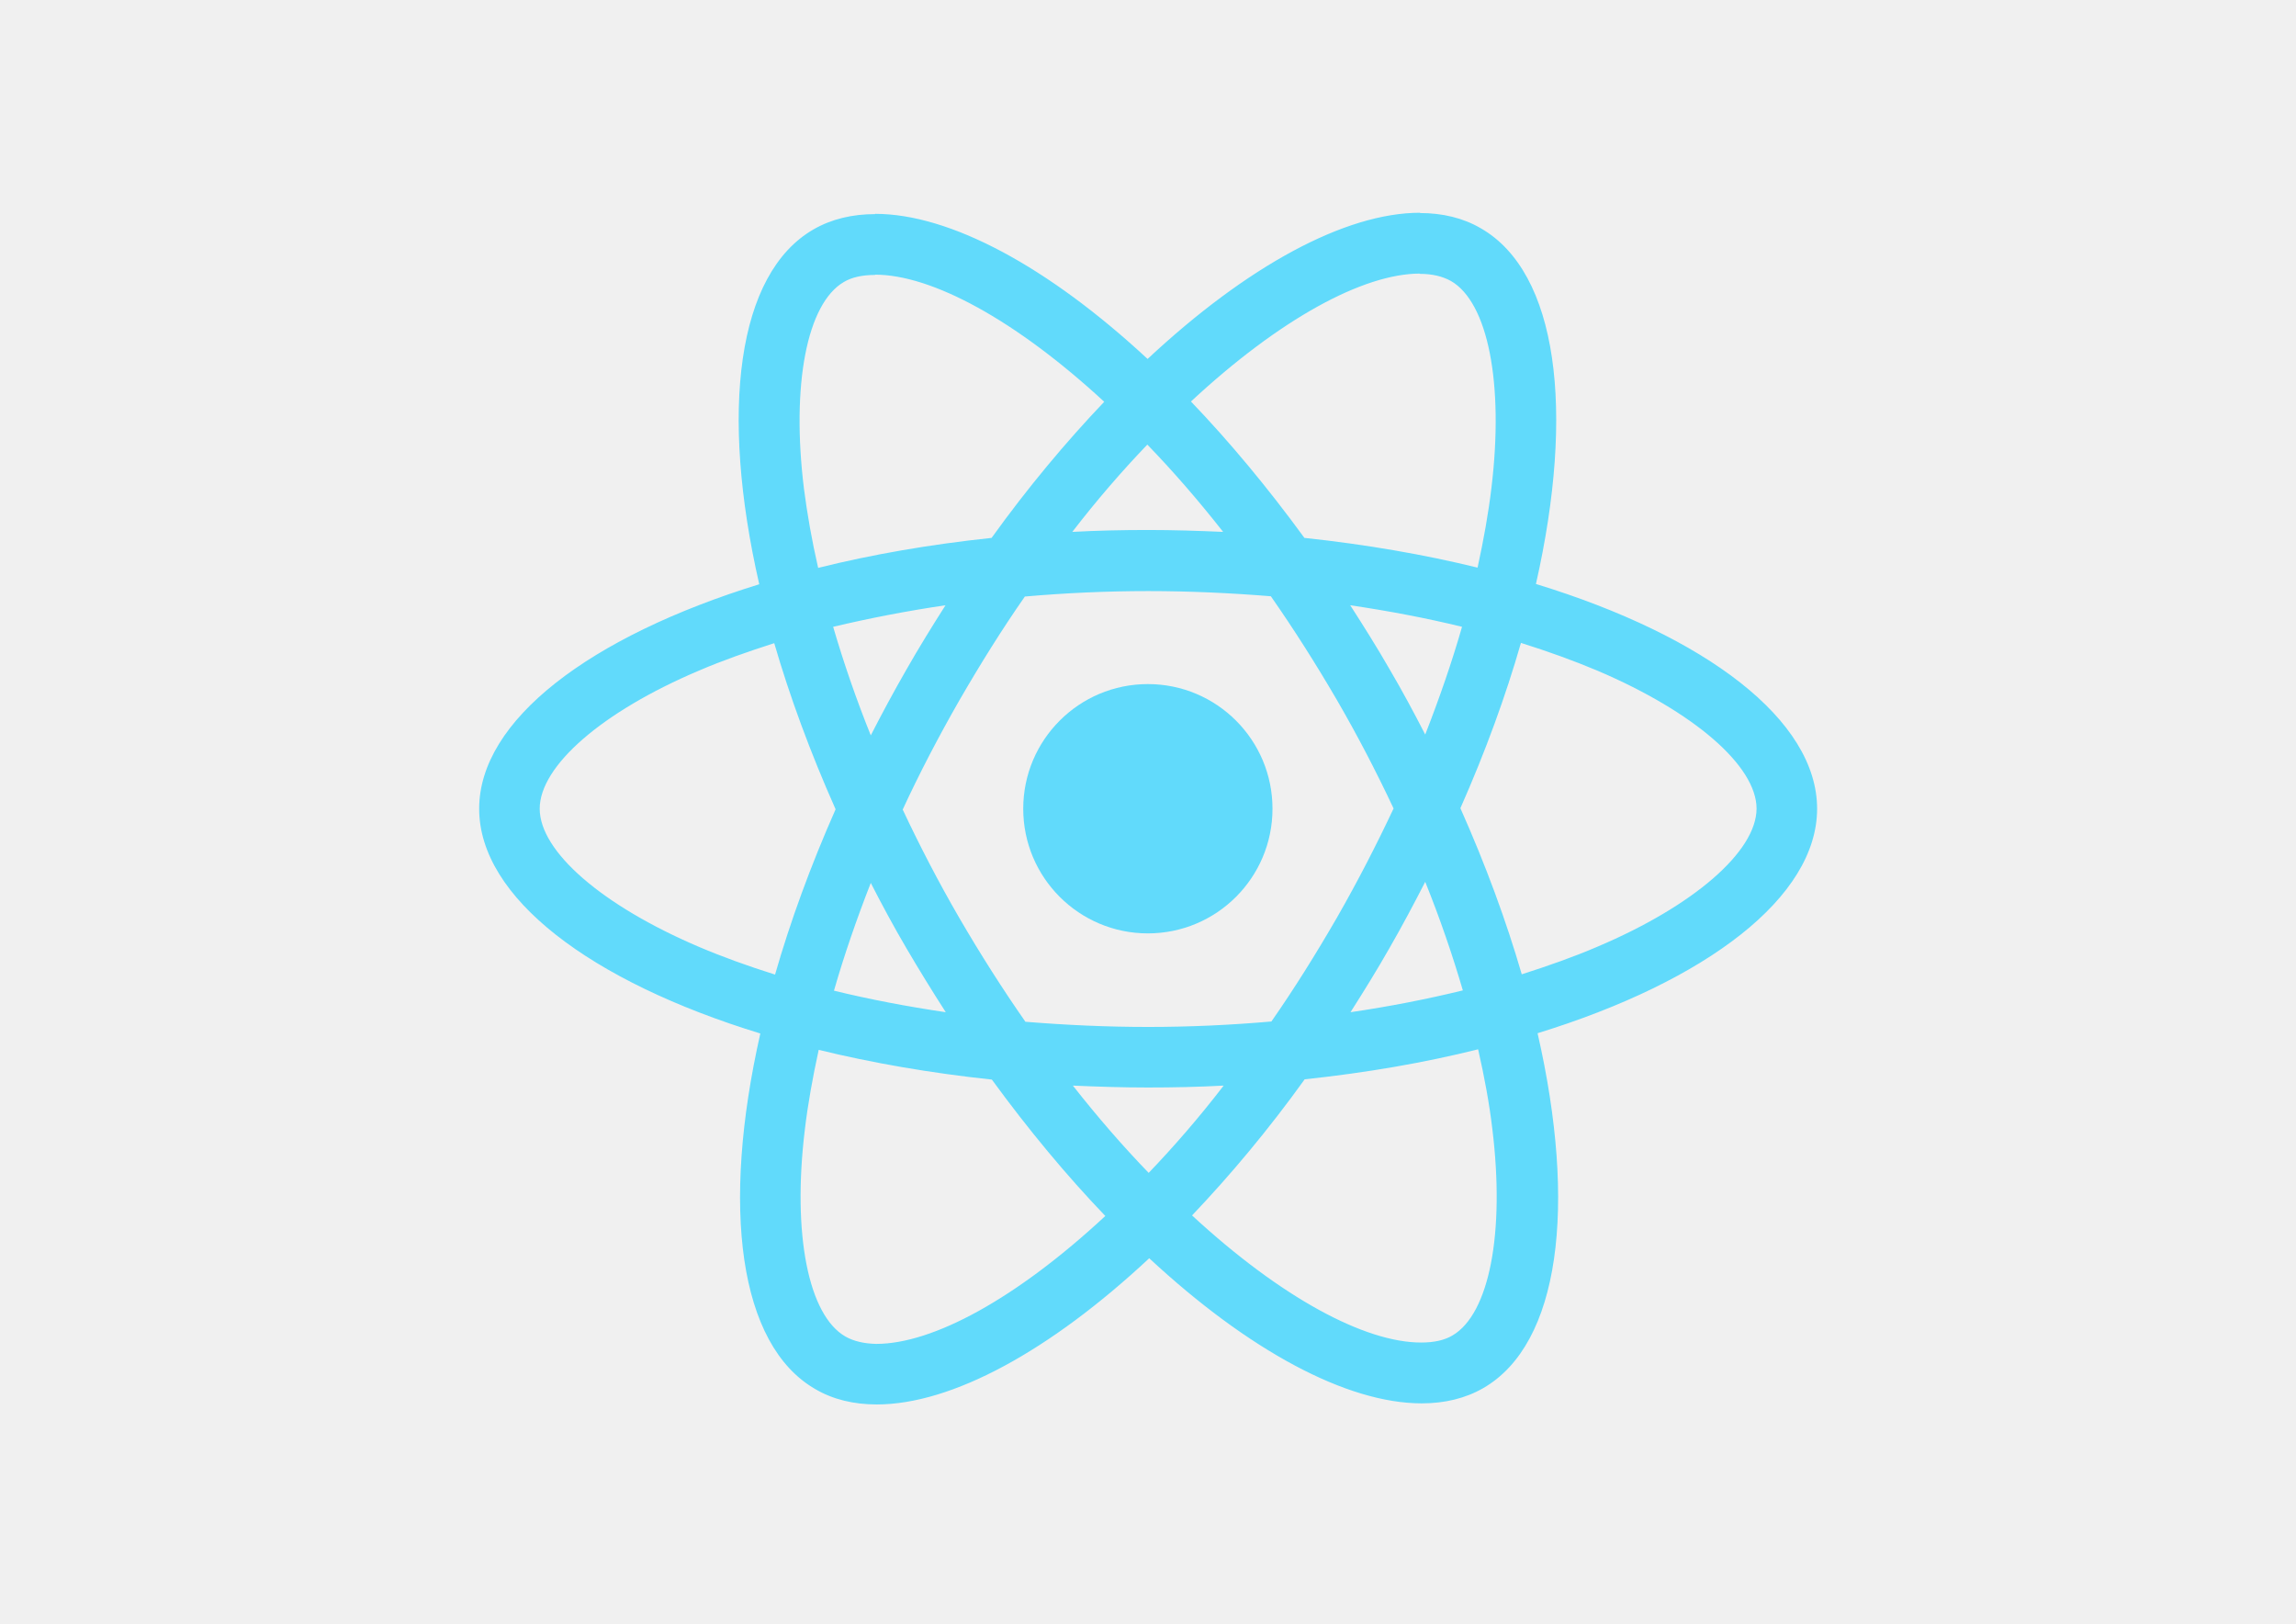
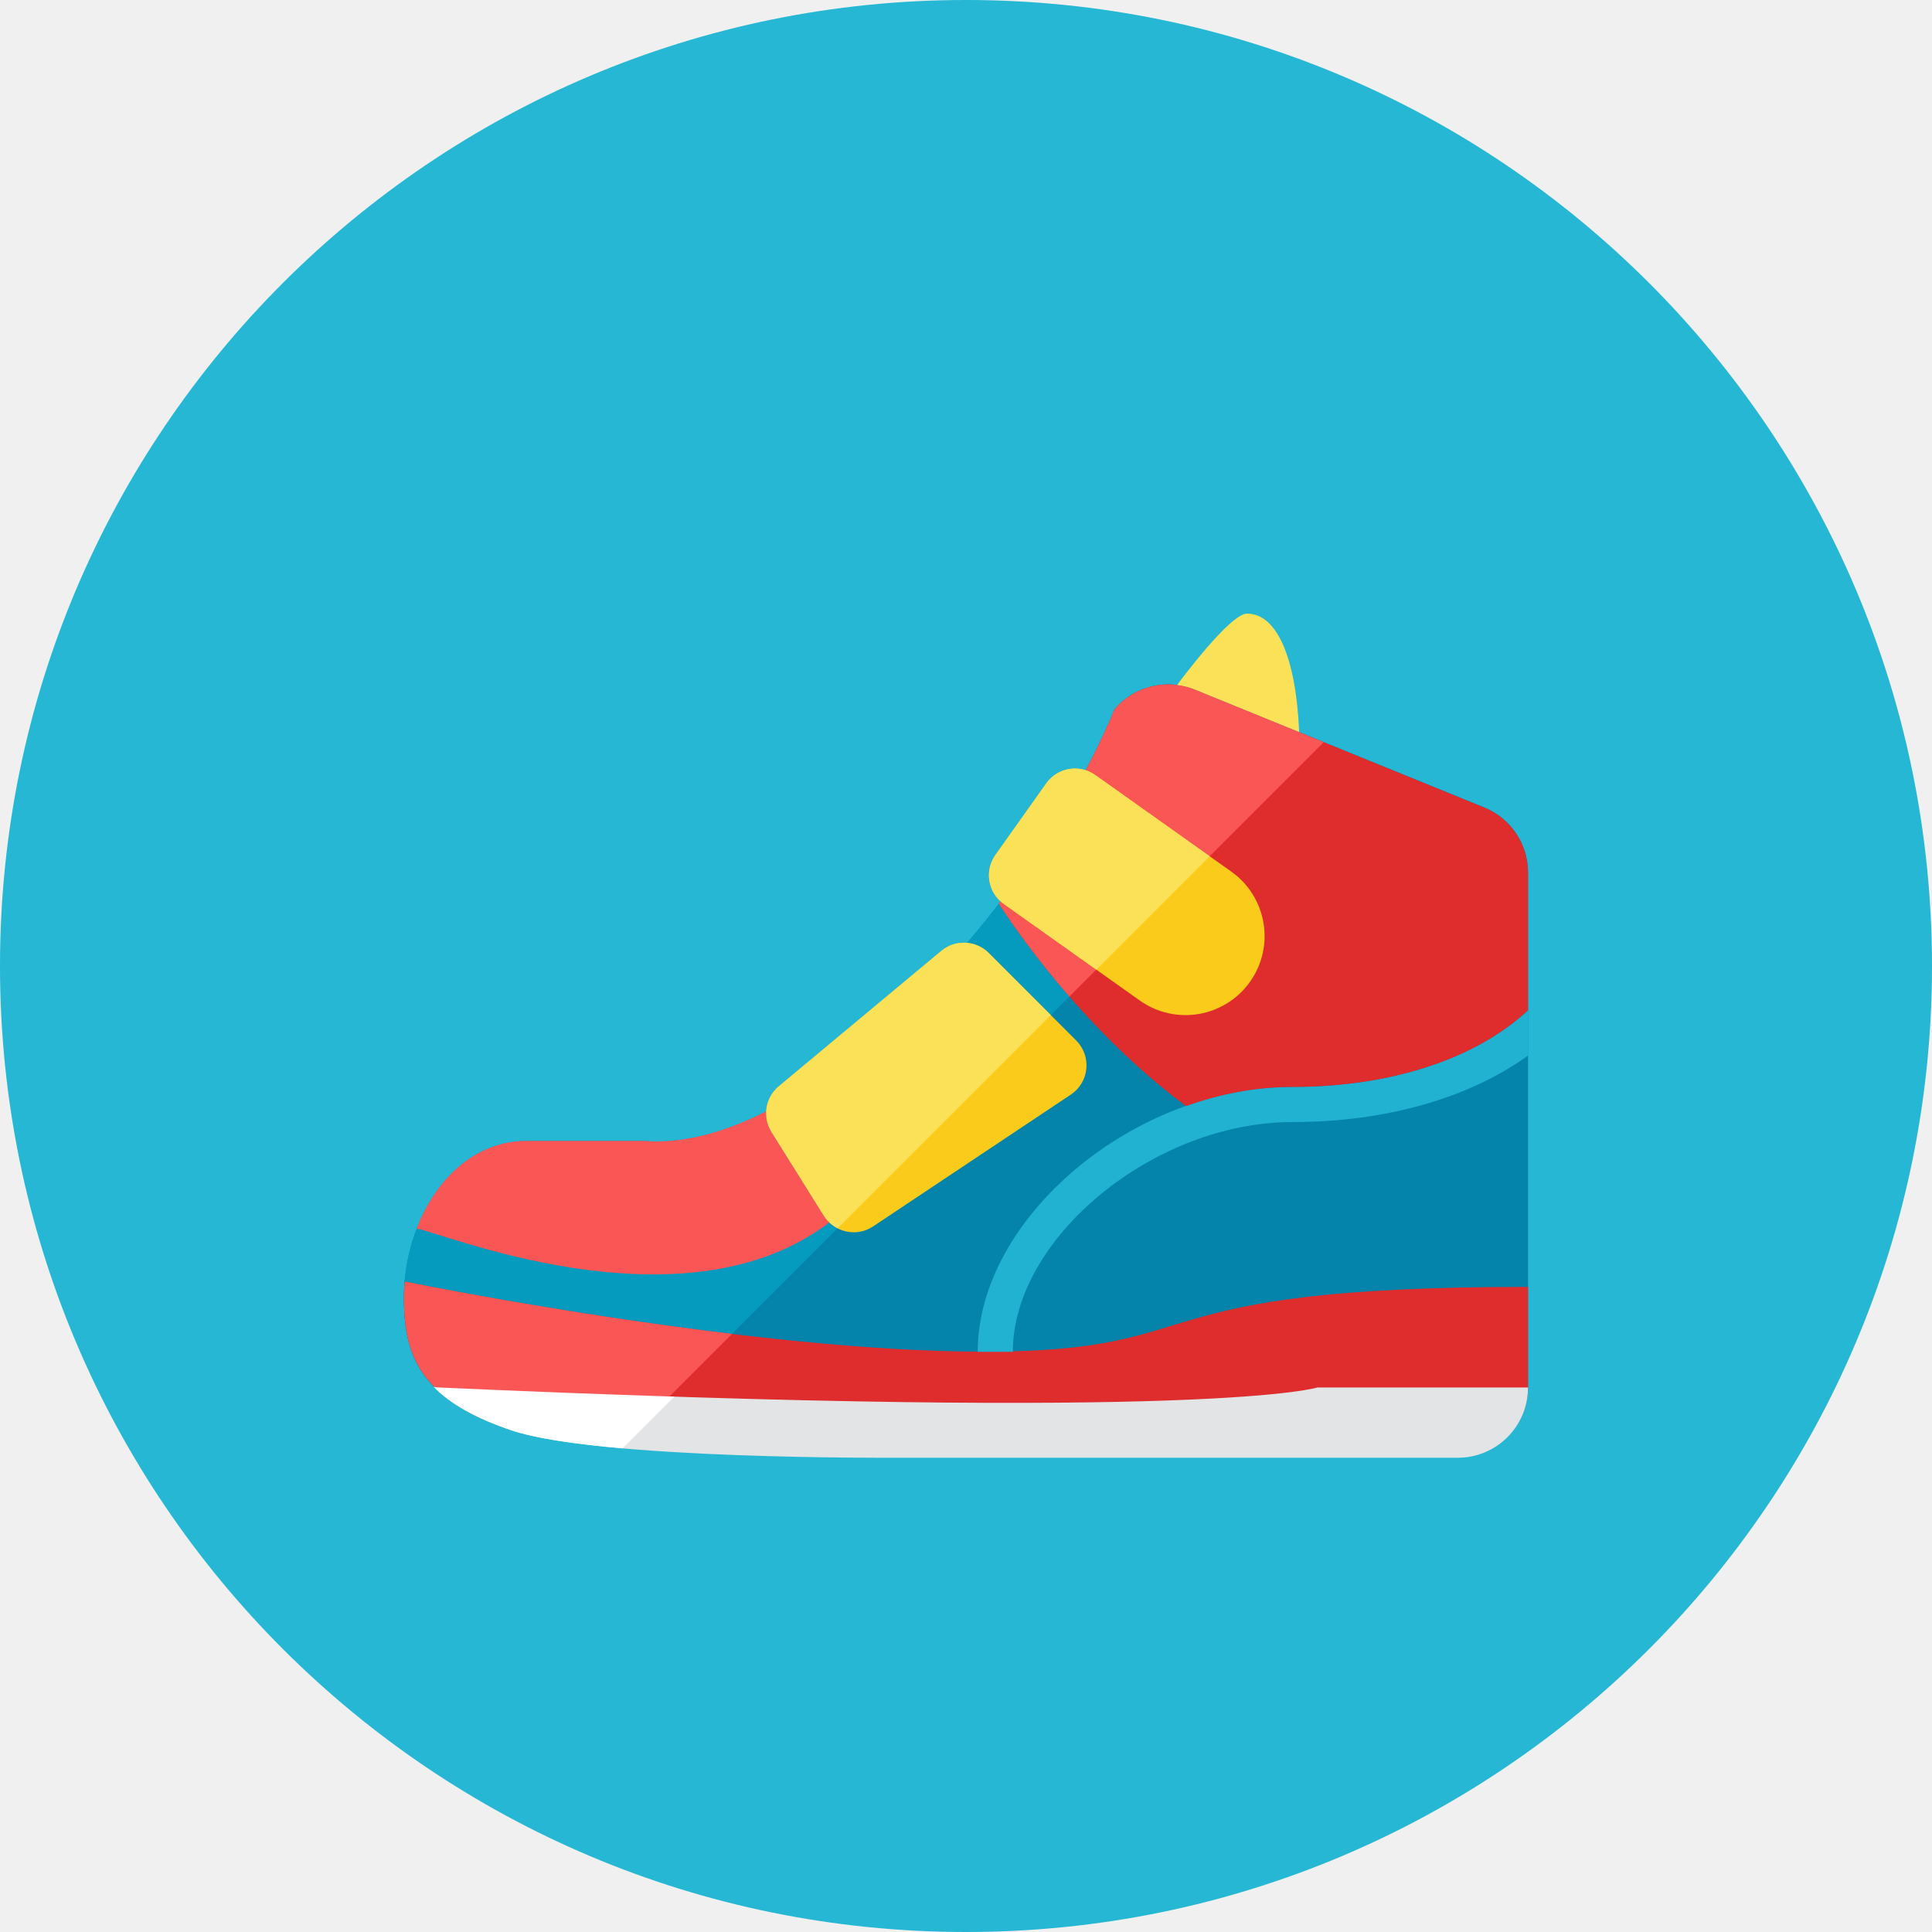
- <svg xmlns="http://www.w3.org/2000/svg" viewBox="0 0 841.9 595.3">
-   <g fill="#61DAFB">
-     <path d="M666.3 296.5c0-32.5-40.7-63.3-103.1-82.4 14.4-63.6 8-114.2-20.2-130.4-6.5-3.8-14.1-5.6-22.4-5.6v22.3c4.6 0 8.3.9 11.4 2.6 13.6 7.8 19.5 37.5 14.9 75.7-1.1 9.4-2.9 19.3-5.1 29.4-19.6-4.8-41-8.5-63.5-10.9-13.5-18.5-27.5-35.3-41.6-50 32.6-30.3 63.2-46.9 84-46.9V78c-27.5 0-63.5 19.6-99.9 53.6-36.4-33.8-72.4-53.2-99.9-53.2v22.3c20.7 0 51.4 16.5 84 46.6-14 14.7-28 31.4-41.3 49.9-22.6 2.4-44 6.1-63.6 11-2.3-10-4-19.7-5.2-29-4.7-38.2 1.1-67.9 14.6-75.8 3-1.8 6.9-2.6 11.5-2.6V78.5c-8.4 0-16 1.8-22.6 5.6-28.1 16.2-34.4 66.7-19.9 130.1-62.2 19.2-102.7 49.9-102.7 82.3 0 32.5 40.7 63.3 103.1 82.4-14.4 63.6-8 114.2 20.2 130.4 6.5 3.8 14.1 5.6 22.5 5.6 27.5 0 63.5-19.6 99.9-53.6 36.4 33.8 72.4 53.2 99.9 53.2 8.4 0 16-1.8 22.6-5.6 28.1-16.2 34.4-66.7 19.9-130.1 62-19.1 102.5-49.9 102.5-82.3zm-130.2-66.7c-3.7 12.9-8.3 26.2-13.5 39.5-4.1-8-8.4-16-13.1-24-4.6-8-9.5-15.8-14.4-23.4 14.2 2.1 27.9 4.7 41 7.9zm-45.8 106.5c-7.8 13.5-15.8 26.3-24.1 38.2-14.9 1.3-30 2-45.2 2-15.1 0-30.2-.7-45-1.9-8.3-11.9-16.4-24.6-24.2-38-7.6-13.1-14.5-26.4-20.8-39.8 6.2-13.4 13.2-26.8 20.7-39.9 7.8-13.5 15.8-26.3 24.1-38.2 14.9-1.3 30-2 45.2-2 15.1 0 30.2.7 45 1.9 8.3 11.9 16.4 24.6 24.2 38 7.6 13.1 14.5 26.4 20.8 39.8-6.3 13.4-13.2 26.8-20.7 39.9zm32.3-13c5.4 13.4 10 26.8 13.8 39.8-13.1 3.2-26.9 5.9-41.2 8 4.9-7.7 9.8-15.6 14.4-23.7 4.6-8 8.9-16.1 13-24.1zM421.2 430c-9.3-9.6-18.6-20.3-27.8-32 9 .4 18.2.7 27.5.7 9.4 0 18.7-.2 27.8-.7-9 11.7-18.3 22.4-27.5 32zm-74.4-58.9c-14.2-2.1-27.9-4.7-41-7.9 3.7-12.9 8.3-26.2 13.5-39.5 4.1 8 8.4 16 13.1 24 4.7 8 9.5 15.8 14.4 23.4zM420.7 163c9.3 9.6 18.6 20.3 27.8 32-9-.4-18.2-.7-27.5-.7-9.4 0-18.7.2-27.8.7 9-11.7 18.3-22.4 27.5-32zm-74 58.9c-4.9 7.7-9.8 15.6-14.4 23.7-4.6 8-8.9 16-13 24-5.4-13.4-10-26.8-13.8-39.8 13.1-3.1 26.9-5.8 41.2-7.9zm-90.5 125.2c-35.4-15.1-58.3-34.9-58.3-50.6 0-15.7 22.9-35.6 58.3-50.6 8.6-3.7 18-7 27.7-10.1 5.7 19.6 13.2 40 22.5 60.9-9.2 20.8-16.6 41.1-22.2 60.6-9.9-3.1-19.3-6.5-28-10.2zM310 490c-13.6-7.8-19.5-37.5-14.9-75.7 1.1-9.4 2.9-19.3 5.1-29.4 19.6 4.8 41 8.5 63.5 10.9 13.5 18.5 27.5 35.3 41.6 50-32.6 30.3-63.2 46.9-84 46.9-4.5-.1-8.3-1-11.3-2.7zm237.2-76.2c4.7 38.2-1.1 67.9-14.6 75.8-3 1.8-6.9 2.6-11.5 2.6-20.7 0-51.4-16.5-84-46.6 14-14.7 28-31.4 41.3-49.9 22.6-2.4 44-6.1 63.6-11 2.3 10.1 4.1 19.8 5.2 29.1zm38.5-66.7c-8.6 3.7-18 7-27.7 10.1-5.7-19.6-13.2-40-22.5-60.9 9.2-20.8 16.6-41.1 22.2-60.6 9.9 3.1 19.3 6.5 28.1 10.2 35.4 15.1 58.3 34.9 58.3 50.6-.1 15.7-23 35.6-58.4 50.6zM320.8 78.4z" />
-     <circle cx="420.9" cy="296.5" r="45.7" />
-     <path d="M520.5 78.1z" />
+ <svg xmlns="http://www.w3.org/2000/svg" height="110px" style="enable-background:new 0 0 110 110;" version="1.0" viewBox="0 0 110 110" width="110px" xml:space="preserve">
+   <g id="Artboard" />
+   <g id="Multicolor">
+     <circle cx="55" cy="55" r="55" style="fill:#25B7D3;" />
+     <g>
+       <g>
+         <path d="M84.486,45.962L68,39.254c-1.59-0.636-3.408-0.189-4.522,1.111     c-4.506,10.943-17.358,25.359-26.793,24.603H30c-4.283,0-7,4.577-7,8.86v0.14c0,3.44,1.137,5.752,6.089,7.435     C34.063,83.093,51,82.968,51,82.968h32c2.209,0,4-1.791,4-4v-4v-24v-1.292C87,48.04,86.005,46.57,84.486,45.962z" style="fill:#0484AB;" />
+       </g>
+       <g>
+         <path d="M68,39.254c-1.59-0.636-3.408-0.189-4.522,1.111c-4.506,10.943-17.358,25.359-26.793,24.603H30     c-4.283,0-7,4.577-7,8.86v0.14c0,3.44,1.137,5.752,6.089,7.435c1.35,0.458,3.583,0.783,6.118,1.013L75.37,42.253L68,39.254z" style="fill:#059BBF;" />
+       </g>
+       <g>
+         <path d="M87,73.27c-23,0-17.5,3.688-31,3.688c-13.121,0-31.905-3.777-32.95-3.99     c-0.031,0.276-0.05,0.558-0.05,0.85v0.14c0,3.44,1.137,5.752,6.089,7.435C34.063,83.083,51,82.958,51,82.958h32     c2.209,0,4-1.791,4-4V73.27z" style="fill:#DF2C2C;" />
+       </g>
+       <g>
+         <path d="M87,78.998c0,2.21-1.79,4-4,4H51c0,0-16.94,0.12-21.91-1.57c-2.06-0.7-3.46-1.51-4.39-2.46     c0.1,0.01,0.199,0.026,0.3,0.03c44,1.97,50,0,50,0H87z" style="fill:#E2E4E5;" />
+       </g>
+       <g>
+         <path d="M23.051,72.968c-0.031,0.276-0.05,0.558-0.05,0.85v0.14c0,3.44,1.137,5.752,6.089,7.435     c1.351,0.459,3.589,0.784,6.128,1.014l6.459-6.458C32.219,74.813,23.743,73.109,23.051,72.968z" style="fill:#FA5655;" />
+       </g>
+       <g>
+         <path d="M55.667,76.968h2c0-6.48,8.032-13.083,15.917-13.083c5.325,0,10.071-1.369,13.417-3.788v-2.58     c-2.97,2.773-7.819,4.368-13.417,4.368C64.542,61.885,55.667,69.356,55.667,76.968z" style="fill:#21B2D1;" />
+       </g>
+       <g>
+         <path d="M44.341,61.851c-0.768,0.64-0.945,1.749-0.416,2.596l2.984,4.774     c0.287,0.458,0.746,0.781,1.275,0.895s1.081,0.009,1.53-0.291l11.256-7.504c0.499-0.332,0.822-0.871,0.881-1.467     c0.059-0.596-0.152-1.188-0.576-1.611l-4.983-4.983c-0.731-0.731-1.9-0.784-2.695-0.122L44.341,61.851z" style="fill:#FACB1B;" />
+       </g>
+       <g>
+         <path d="M87,49.676v7.84c-2.97,2.78-7.82,4.37-13.42,4.37c-2.06,0-4.11,0.39-6.05,1.09     c-6.14-4.53-10.24-10.87-10.66-11.53c2.81-3.63,5.14-7.54,6.6-11.08c1.12-1.3,2.94-1.75,4.53-1.11l16.48,6.71     C86,46.566,87,48.046,87,49.676z" style="fill:#DF2C2C;" />
+       </g>
+       <g>
+         <path d="M46.909,69.222l-2.984-4.774c-0.227-0.364-0.317-0.775-0.293-1.178     c-2.407,1.221-4.778,1.865-6.963,1.688h-6.68c-2.98,0-5.2,2.21-6.27,5c0.931,0,15.081,6.087,23.503-0.365     C47.105,69.482,46.996,69.361,46.909,69.222z" style="fill:#FA5655;" />
+       </g>
+       <g>
+         <path d="M56.292,54.26c-0.731-0.731-1.9-0.785-2.695-0.122l-9.257,7.713     c-0.768,0.64-0.945,1.749-0.416,2.597l2.984,4.774c0.192,0.308,0.467,0.547,0.784,0.71l12.136-12.136L56.292,54.26z" style="fill:#FBE158;" />
+       </g>
+       <g>
+         <path d="M68,39.256l5.97,2.431c-0.18-4.229-1.262-6.75-2.97-6.75c-0.974,0-3.835,3.869-3.986,4.074     C67.347,39.054,67.679,39.127,68,39.256z" style="fill:#FBE158;" />
+       </g>
+       <g>
+         <path d="M68,39.256c-1.59-0.64-3.41-0.19-4.53,1.11c-1.46,3.54-3.79,7.45-6.6,11.08     c0.24,0.377,1.682,2.606,4.016,5.292l14.482-14.481L68,39.256z" style="fill:#FA5655;" />
+       </g>
+       <g>
+         <path d="M25,78.998c-0.1-0.005-0.2-0.021-0.3-0.03c0.93,0.95,2.33,1.76,4.39,2.46     c1.391,0.473,3.722,0.804,6.355,1.036l2.946-2.946C34.367,79.388,29.935,79.219,25,78.998z" style="fill:#FFFFFF;" />
+       </g>
+       <g>
+         <path d="M71.169,55.901c-1.439,2.026-4.248,2.503-6.274,1.064l-7.746-5.5     c-0.901-0.64-1.112-1.888-0.473-2.789l2.895-4.077c0.64-0.901,1.888-1.112,2.789-0.473l7.746,5.5     C72.132,51.065,72.608,53.875,71.169,55.901z" style="fill:#FACB1B;" />
+       </g>
+       <g>
+         <path d="M62.36,44.126c-0.901-0.64-2.149-0.428-2.789,0.473l-2.895,4.077     c-0.64,0.9-0.428,2.149,0.473,2.789l5.269,3.742l6.455-6.455L62.36,44.126z" style="fill:#FBE158;" />
+       </g>
+     </g>
  </g>
</svg>
